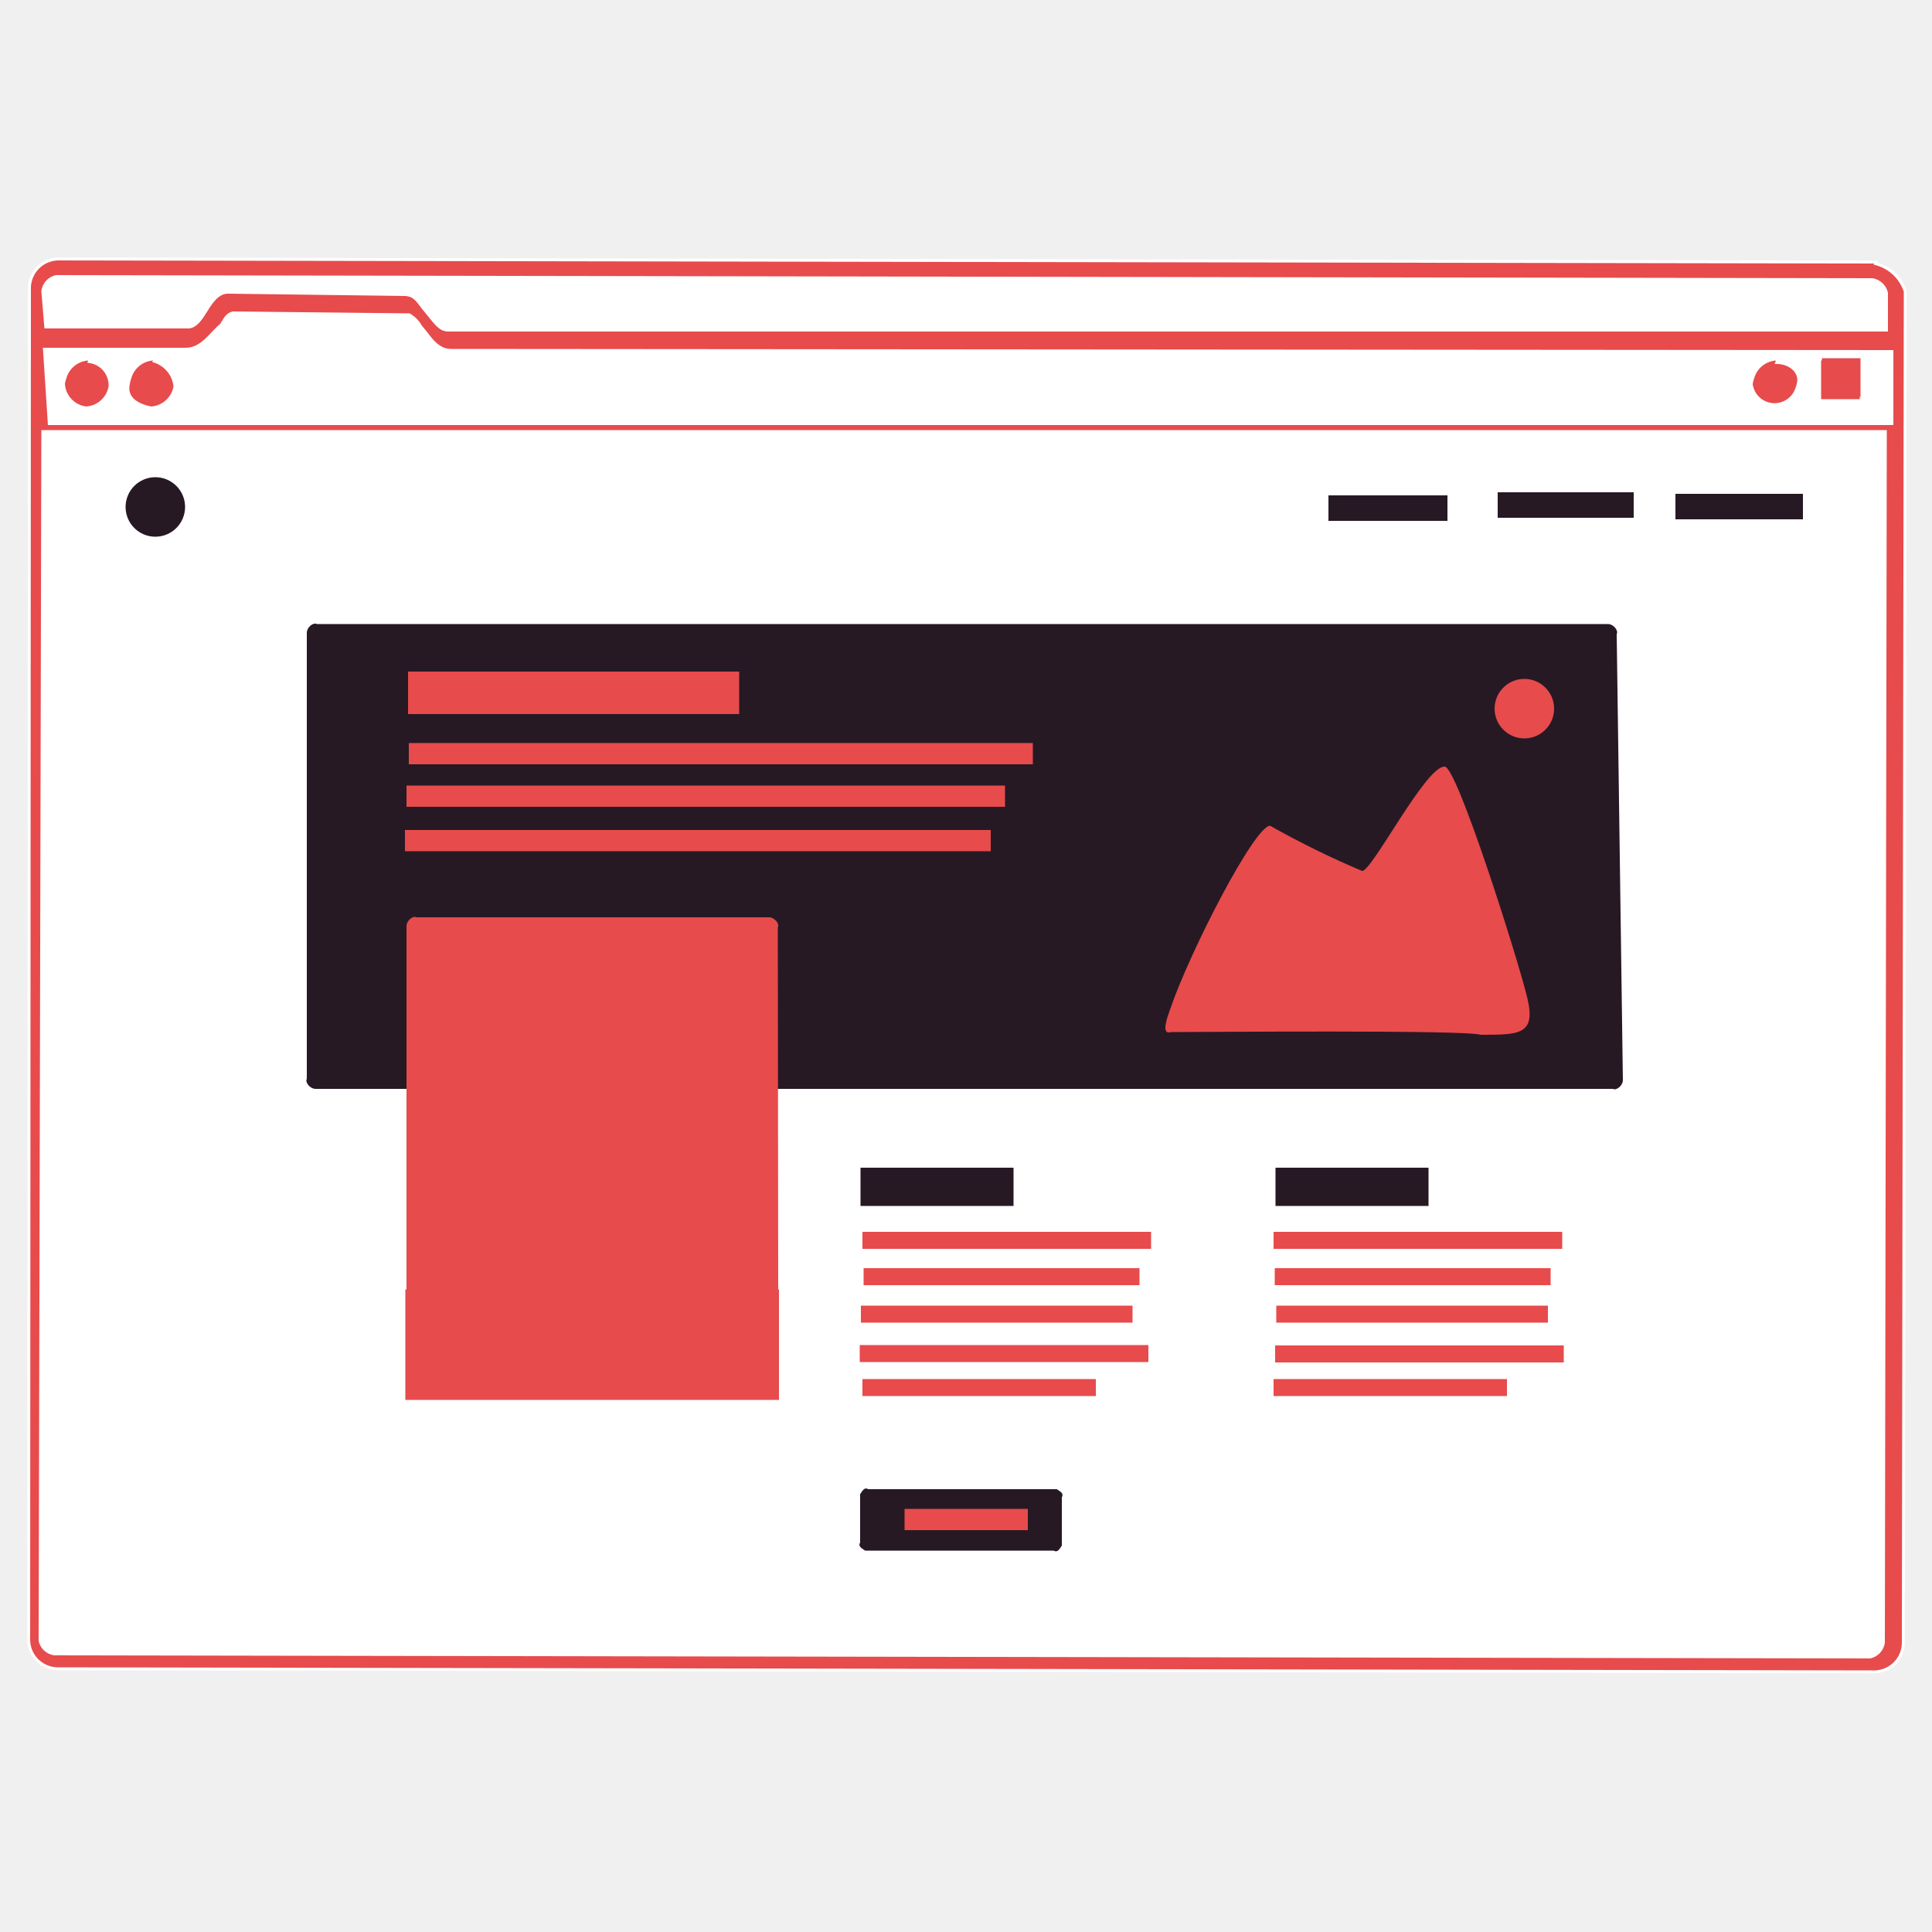
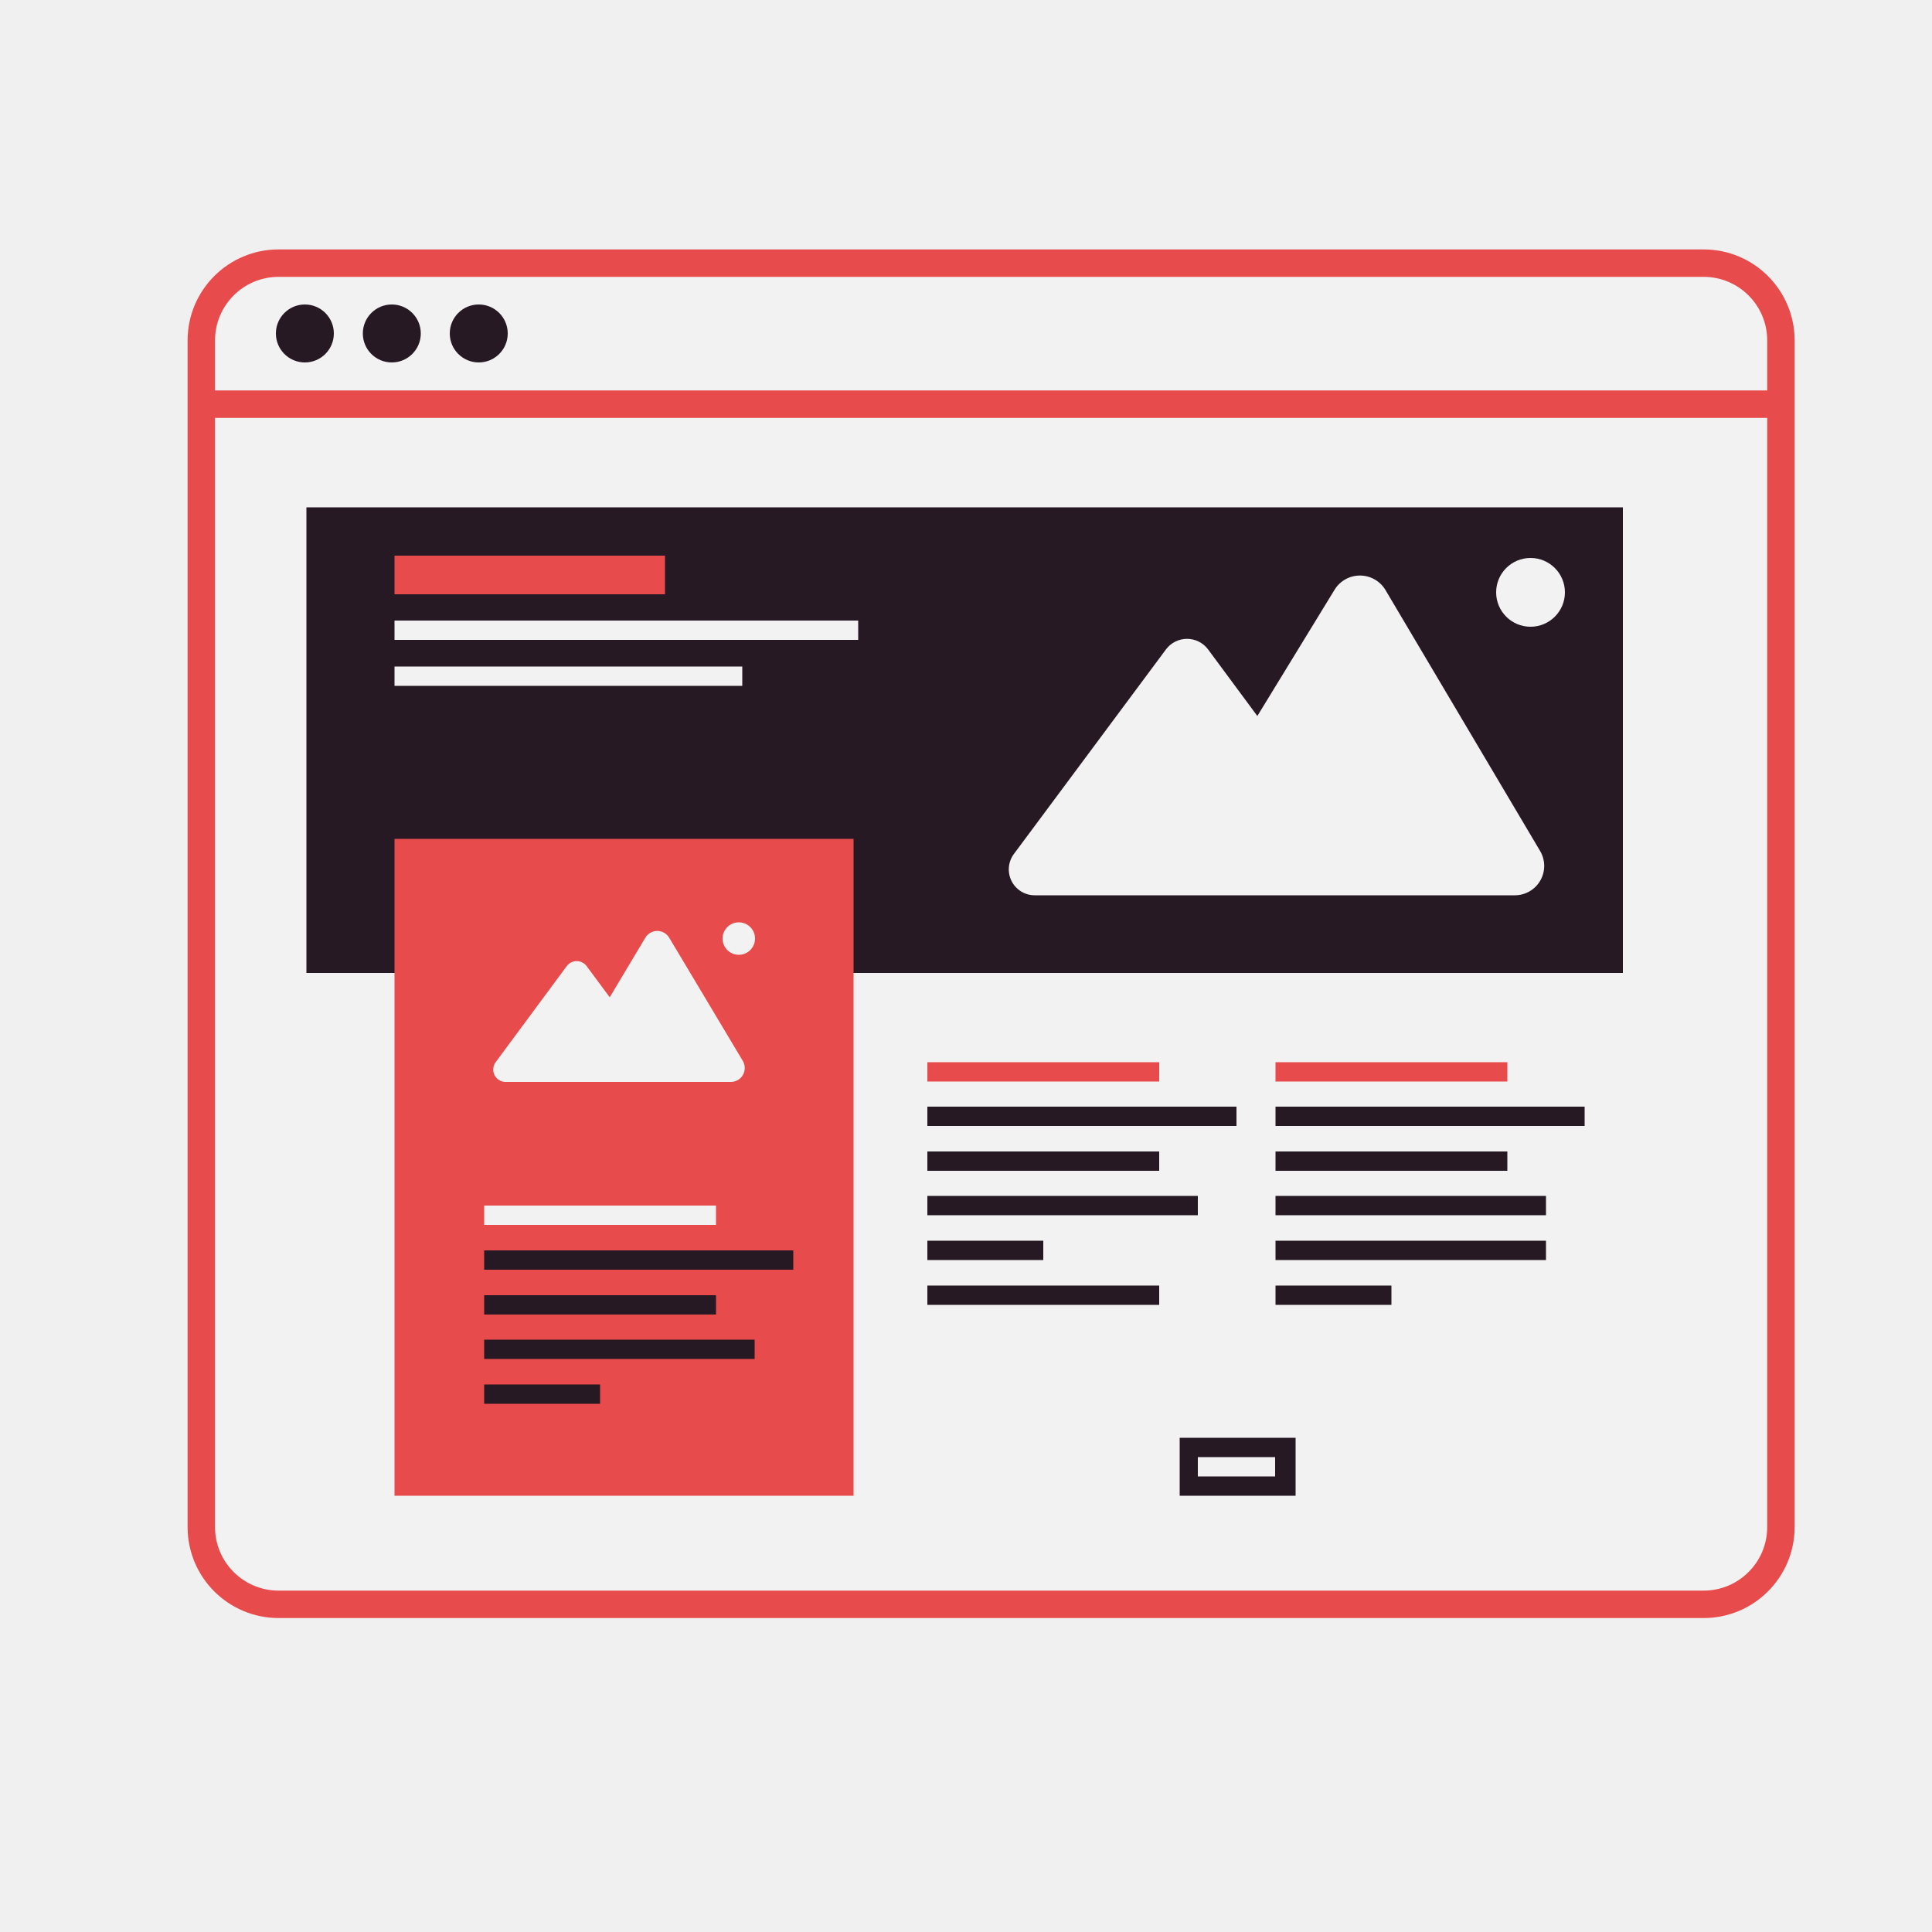
<svg xmlns="http://www.w3.org/2000/svg" id="Layer_1" data-name="Layer 1" viewBox="0 0 50 50">
  <defs>
-     <style>.cls-1,.cls-2,.cls-3{fill:#fff;}.cls-2,.cls-3{stroke:#fff;stroke-miterlimit:10;}.cls-2{stroke-width:0.15px;}.cls-3{stroke-width:1.5px;}.cls-4{fill:#e74b4c;}.cls-5{fill:#261924;}</style>
+     <style>.cls-1,.cls-3{fill:#f2f2f2;}.cls-1{stroke:#e74b4c;stroke-miterlimit:10;stroke-width:0.71px;}.cls-2{fill:#261924;}.cls-4{fill:#e74b4c;}</style>
  </defs>
-   <path class="cls-1" d="M48.48,43.23l-47-.08a.72.72,0,0,1-.74-.7L.83,7.51a.72.72,0,0,1,.7-.74l47,.08a.72.72,0,0,1,.74.7l-.05,34.94a.72.72,0,0,1-.7.74" />
-   <path class="cls-2" d="M2.26,9.39a.63.63,0,0,0-.58.55.63.63,0,0,0,.55.58A.63.63,0,0,0,2.81,10,.58.58,0,0,0,2.26,9.39Zm1.68,0a.63.63,0,0,0-.58.55c-.08.34.21.51.55.58A.63.63,0,0,0,4.49,10,.73.73,0,0,0,3.94,9.37Zm42,0a.63.63,0,0,0-.58.55.57.57,0,0,0,1.13,0C46.55,9.66,46.32,9.4,45.93,9.42Zm1.19-.06,0,1,1,0,0-1Zm-44.85,0a.63.63,0,0,0-.58.55.63.63,0,0,0,.55.58A.63.63,0,0,0,2.81,10,.58.58,0,0,0,2.26,9.39Zm1.68,0a.63.63,0,0,0-.58.55c-.08.34.21.51.55.58A.63.63,0,0,0,4.49,10,.73.73,0,0,0,3.94,9.37Zm42,0a.63.63,0,0,0-.58.55.57.57,0,0,0,1.13,0C46.55,9.66,46.32,9.4,45.93,9.42Zm1.19-.06,0,1,1,0,0-1Zm-1.19.06a.63.63,0,0,0-.58.55.57.57,0,0,0,1.13,0C46.55,9.66,46.32,9.4,45.93,9.42Zm-42,0a.63.63,0,0,0-.58.55c-.08.34.21.51.55.58A.63.63,0,0,0,4.49,10,.73.73,0,0,0,3.94,9.37Zm-1.68,0a.63.63,0,0,0-.58.55.63.63,0,0,0,.55.58A.63.63,0,0,0,2.81,10,.58.58,0,0,0,2.26,9.39Zm44.85,0,0,1,1,0,0-1Zm1.37-2.51-47-.08a.72.72,0,0,0-.7.74L.78,42.45a.72.72,0,0,0,.74.7l47,.08a.72.72,0,0,0,.7-.74l.05-34.94A1.05,1.05,0,0,0,48.49,6.85ZM1.07,7.53a.48.48,0,0,1,.38-.41l47,.08a.48.48,0,0,1,.41.38l0,1-37.26,0c-.25,0-.38-.23-.6-.49s-.26-.41-.51-.43L5.9,7.6c-.25,0-.41.26-.53.45s-.28.47-.53.45l-3.69,0ZM1.11,9,4.81,9c.4,0,.62-.4.89-.62.11-.19.17-.28.32-.32l4.58.05a.83.83,0,0,1,.32.32c.23.26.4.62.79.6L49,9.06V11l-47.76,0ZM48.78,42.51a.48.48,0,0,1-.38.41l-47-.08A.48.48,0,0,1,1,42.47l.07-31.34,47.76,0Z" />
-   <circle class="cls-3" cx="4.02" cy="13.12" r="0.77" />
-   <rect class="cls-3" x="34.38" y="12.82" width="3.08" height="0.66" />
-   <rect class="cls-3" x="38.76" y="12.74" width="3.52" height="0.66" />
-   <rect class="cls-3" x="43.36" y="12.78" width="3.3" height="0.66" />
-   <path class="cls-3" d="M42,27.95c0,.15-.17.28-.26.23H8.17c-.15,0-.28-.17-.23-.26V16.38c0-.15.17-.28.26-.23l33.41,0c.15,0,.28.17.23.26Z" />
-   <path class="cls-3" d="M30.32,26.71c.79,0,7.59-.06,8,.07,1,0,1.43,0,1.21-.94s-1.85-6.1-2.15-6c-.49,0-1.88,2.72-2.13,2.7a23.25,23.25,0,0,1-2.38-1.17c-.4,0-2.07,3.24-2.58,4.73C30.07,26.69,30.16,26.75,30.32,26.71Z" />
-   <circle class="cls-3" cx="39.45" cy="18.34" r="0.77" />
-   <path class="cls-3" d="M20.14,33.43a.38.38,0,0,1-.25,0l-9.12,0a.34.34,0,0,1-.25,0l0-9.46c0-.15.17-.28.26-.23l9.12,0c.15,0,.28.17.23.26Z" />
-   <path class="cls-3" d="M11.66,31.55c.55-.06,5.37,0,5.62,0,.79,0,1,0,.89-.62a33.64,33.64,0,0,0-1.55-4.26c-.19-.11-1.47,1.81-1.53,1.9a10.05,10.05,0,0,1-1.66-.87,15.84,15.84,0,0,0-1.88,3.36C11.47,31.44,11.57,31.49,11.66,31.55Z" />
-   <circle class="cls-3" cx="18.06" cy="25.54" r="0.55" />
-   <rect class="cls-3" x="10.49" y="33.37" width="9.67" height="2.86" />
-   <rect class="cls-3" x="11" y="33.92" width="6.48" height="0.44" />
-   <rect class="cls-3" x="10.98" y="34.81" width="8.68" height="0.22" />
-   <rect class="cls-3" x="10.96" y="35.43" width="8.24" height="0.22" />
-   <rect class="cls-3" x="10.56" y="17.38" width="8.57" height="1.1" />
-   <rect class="cls-3" x="10.58" y="19.23" width="16.15" height="0.55" />
-   <rect class="cls-3" x="10.48" y="21.48" width="15.16" height="0.55" />
-   <rect class="cls-3" x="10.52" y="20.33" width="15.49" height="0.55" />
-   <path class="cls-3" d="M27.48,40c-.06.09-.11.19-.21.13l-4.88,0c-.09-.06-.19-.11-.13-.21V38.67c.06-.09.11-.19.21-.13l4.88,0c.09.06.19.11.13.21Z" />
-   <rect class="cls-3" x="23.41" y="39.05" width="3.19" height="0.55" />
-   <rect class="cls-3" x="22.27" y="30.22" width="3.96" height="0.99" />
-   <rect class="cls-3" x="22.32" y="31.88" width="7.47" height="0.44" />
-   <rect class="cls-3" x="22.28" y="33.79" width="7.03" height="0.44" />
-   <rect class="cls-3" x="22.25" y="34.81" width="7.47" height="0.44" />
-   <rect class="cls-3" x="22.32" y="35.69" width="6.04" height="0.44" />
-   <rect class="cls-3" x="22.35" y="32.82" width="7.14" height="0.44" />
-   <rect class="cls-3" x="33.01" y="30.22" width="3.96" height="0.99" />
-   <rect class="cls-3" x="32.96" y="31.88" width="7.47" height="0.44" />
-   <rect class="cls-3" x="33.03" y="33.79" width="7.03" height="0.44" />
-   <rect class="cls-3" x="33" y="34.82" width="7.47" height="0.44" />
-   <rect class="cls-3" x="32.96" y="35.69" width="6.04" height="0.44" />
-   <rect class="cls-3" x="32.99" y="32.82" width="7.14" height="0.44" />
-   <path class="cls-4" d="M2.26,9.39a.63.63,0,0,0-.58.55.63.63,0,0,0,.55.58A.63.63,0,0,0,2.81,10,.58.58,0,0,0,2.26,9.39Zm1.68,0a.63.63,0,0,0-.58.55c-.08.34.21.51.55.58A.63.63,0,0,0,4.49,10,.73.73,0,0,0,3.94,9.37Zm42,0a.63.63,0,0,0-.58.55.57.57,0,0,0,1.13,0C46.55,9.66,46.32,9.4,45.93,9.42Zm1.19-.06,0,1,1,0,0-1Zm-44.85,0a.63.63,0,0,0-.58.55.63.63,0,0,0,.55.58A.63.63,0,0,0,2.81,10,.58.58,0,0,0,2.26,9.39Zm1.68,0a.63.63,0,0,0-.58.55c-.08.34.21.51.55.58A.63.63,0,0,0,4.49,10,.73.73,0,0,0,3.94,9.37Zm42,0a.63.63,0,0,0-.58.55.57.57,0,0,0,1.13,0C46.55,9.66,46.32,9.4,45.93,9.42Zm1.19-.06,0,1,1,0,0-1Zm-1.19.06a.63.63,0,0,0-.58.55.57.57,0,0,0,1.13,0C46.55,9.66,46.32,9.4,45.93,9.42Zm-42,0a.63.63,0,0,0-.58.55c-.08.34.21.51.55.58A.63.63,0,0,0,4.49,10,.73.73,0,0,0,3.94,9.37Zm-1.68,0a.63.63,0,0,0-.58.55.63.63,0,0,0,.55.58A.63.63,0,0,0,2.81,10,.58.58,0,0,0,2.26,9.39Zm44.85,0,0,1,1,0,0-1Zm1.37-2.51-47-.08a.72.72,0,0,0-.7.74L.78,42.45a.72.72,0,0,0,.74.7l47,.08a.72.72,0,0,0,.7-.74l.05-34.94A1.05,1.05,0,0,0,48.49,6.85ZM1.07,7.53a.48.48,0,0,1,.38-.41l47,.08a.48.48,0,0,1,.41.38l0,1-37.26,0c-.25,0-.38-.23-.6-.49s-.26-.41-.51-.43L5.9,7.6c-.25,0-.41.26-.53.45s-.28.47-.53.45l-3.69,0ZM1.11,9,4.81,9c.4,0,.62-.4.89-.62.11-.19.17-.28.32-.32l4.58.05a.83.83,0,0,1,.32.32c.23.26.4.62.79.6L49,9.06V11l-47.76,0ZM48.78,42.51a.48.48,0,0,1-.38.41l-47-.08A.48.48,0,0,1,1,42.47l.07-31.34,47.76,0Z" />
-   <circle class="cls-5" cx="4.02" cy="13.12" r="0.77" />
-   <rect class="cls-5" x="34.38" y="12.82" width="3.08" height="0.66" />
-   <rect class="cls-5" x="38.76" y="12.74" width="3.52" height="0.66" />
-   <rect class="cls-5" x="43.36" y="12.78" width="3.3" height="0.66" />
-   <path class="cls-5" d="M42,27.95c0,.15-.17.28-.26.23H8.17c-.15,0-.28-.17-.23-.26V16.38c0-.15.17-.28.26-.23l33.41,0c.15,0,.28.17.23.26Z" />
-   <path class="cls-4" d="M30.32,26.71c.79,0,7.59-.06,8,.07,1,0,1.43,0,1.21-.94s-1.85-6.1-2.15-6c-.49,0-1.88,2.72-2.13,2.7a23.25,23.25,0,0,1-2.38-1.17c-.4,0-2.07,3.24-2.58,4.73C30.07,26.69,30.16,26.75,30.32,26.71Z" />
-   <circle class="cls-4" cx="39.45" cy="18.34" r="0.77" />
-   <path class="cls-4" d="M20.14,33.43a.38.38,0,0,1-.25,0l-9.12,0a.34.34,0,0,1-.25,0l0-9.46c0-.15.17-.28.26-.23l9.12,0c.15,0,.28.17.23.26Z" />
-   <path class="cls-4" d="M11.66,31.55c.55-.06,5.37,0,5.62,0,.79,0,1,0,.89-.62a33.64,33.64,0,0,0-1.55-4.26c-.19-.11-1.47,1.81-1.53,1.9a10.05,10.05,0,0,1-1.66-.87,15.84,15.84,0,0,0-1.88,3.36C11.47,31.44,11.57,31.49,11.66,31.55Z" />
-   <circle class="cls-4" cx="18.06" cy="25.54" r="0.55" />
-   <rect class="cls-4" x="10.49" y="33.37" width="9.67" height="2.86" />
-   <rect class="cls-4" x="11" y="33.92" width="6.48" height="0.44" />
-   <rect class="cls-4" x="10.98" y="34.81" width="8.68" height="0.22" />
-   <rect class="cls-4" x="10.96" y="35.43" width="8.24" height="0.22" />
-   <rect class="cls-4" x="10.56" y="17.38" width="8.57" height="1.1" />
-   <rect class="cls-4" x="10.58" y="19.23" width="16.15" height="0.55" />
-   <rect class="cls-4" x="10.48" y="21.48" width="15.16" height="0.55" />
-   <rect class="cls-4" x="10.52" y="20.33" width="15.49" height="0.55" />
-   <path class="cls-5" d="M27.48,40c-.06.09-.11.19-.21.13l-4.88,0c-.09-.06-.19-.11-.13-.21V38.67c.06-.09.11-.19.21-.13l4.88,0c.09.06.19.11.13.21Z" />
-   <rect class="cls-4" x="23.41" y="39.05" width="3.19" height="0.55" />
-   <rect class="cls-5" x="22.27" y="30.22" width="3.96" height="0.99" />
-   <rect class="cls-4" x="22.32" y="31.88" width="7.47" height="0.44" />
-   <rect class="cls-4" x="22.28" y="33.79" width="7.03" height="0.44" />
-   <rect class="cls-4" x="22.25" y="34.81" width="7.47" height="0.44" />
-   <rect class="cls-4" x="22.32" y="35.69" width="6.04" height="0.44" />
-   <rect class="cls-4" x="22.35" y="32.82" width="7.14" height="0.44" />
-   <rect class="cls-5" x="33.01" y="30.22" width="3.96" height="0.99" />
-   <rect class="cls-4" x="32.96" y="31.88" width="7.47" height="0.44" />
-   <rect class="cls-4" x="33.03" y="33.79" width="7.03" height="0.44" />
-   <rect class="cls-4" x="33" y="34.82" width="7.47" height="0.44" />
-   <rect class="cls-4" x="32.96" y="35.69" width="6.04" height="0.44" />
-   <rect class="cls-4" x="32.99" y="32.82" width="7.14" height="0.44" />
+   <rect class="cls-1" x="5.21" y="6.81" width="40.88" height="34.71" rx="2" ry="2" />
+   <line class="cls-1" x1="5.21" y1="10.46" x2="46.08" y2="10.46" />
+   <rect class="cls-2" x="7.93" y="13.13" width="34.07" height="12.05" />
+   <path class="cls-3" d="M39.2,23.17H26.78a.67.67,0,0,1-.54-1.07l3.94-5.3a.68.68,0,0,1,1.08,0l1.28,1.73,2-3.27a.77.77,0,0,1,1.31,0l4,6.75A.76.76,0,0,1,39.2,23.17Z" />
+   <circle class="cls-3" cx="39.61" cy="15.33" r="0.89" />
+   <rect class="cls-4" x="10.21" y="21.71" width="11.88" height="17" />
+   <path class="cls-3" d="M18.92,28H13.07a.32.32,0,0,1-.25-.5L14.67,25a.32.32,0,0,1,.51,0l.6.81.92-1.54a.36.36,0,0,1,.62,0l1.9,3.18A.36.36,0,0,1,18.92,28Z" />
+   <circle class="cls-3" cx="19.12" cy="24.29" r="0.42" />
+   <rect class="cls-4" x="10.21" y="14.38" width="7" height="1" />
+   <rect class="cls-3" x="10.21" y="16.06" width="12" height="0.5" />
+   <rect class="cls-3" x="10.21" y="17.25" width="9" height="0.5" />
+   <rect class="cls-4" x="24" y="27.49" width="6" height="0.5" />
+   <rect class="cls-2" x="24" y="28.64" width="8" height="0.5" />
+   <rect class="cls-2" x="24" y="29.8" width="6" height="0.5" />
+   <rect class="cls-2" x="24" y="30.95" width="7" height="0.5" />
+   <rect class="cls-2" x="33.01" y="30.95" width="7" height="0.5" />
+   <rect class="cls-2" x="24" y="32.11" width="3" height="0.5" />
+   <rect class="cls-3" x="12.53" y="31.2" width="6" height="0.5" />
+   <rect class="cls-2" x="12.53" y="32.36" width="8" height="0.5" />
+   <rect class="cls-2" x="12.53" y="33.52" width="6" height="0.5" />
+   <rect class="cls-2" x="12.53" y="34.67" width="7" height="0.5" />
+   <rect class="cls-2" x="12.53" y="35.83" width="3" height="0.5" />
+   <rect class="cls-2" x="30.53" y="37.21" width="3" height="1.5" />
+   <rect class="cls-2" x="24" y="33.27" width="6" height="0.5" />
+   <rect class="cls-4" x="33.01" y="27.49" width="6" height="0.5" />
+   <rect class="cls-2" x="33.01" y="28.64" width="8" height="0.5" />
+   <rect class="cls-2" x="33.01" y="29.8" width="6" height="0.5" />
+   <rect class="cls-2" x="33.01" y="32.11" width="7" height="0.5" />
+   <rect class="cls-2" x="33.01" y="33.27" width="3" height="0.5" />
+   <rect class="cls-3" x="31" y="37.71" width="2" height="0.5" />
+   <circle class="cls-2" cx="7.89" cy="8.63" r="0.75" />
+   <circle class="cls-2" cx="10.14" cy="8.63" r="0.75" />
+   <circle class="cls-2" cx="12.39" cy="8.63" r="0.75" />
</svg>
